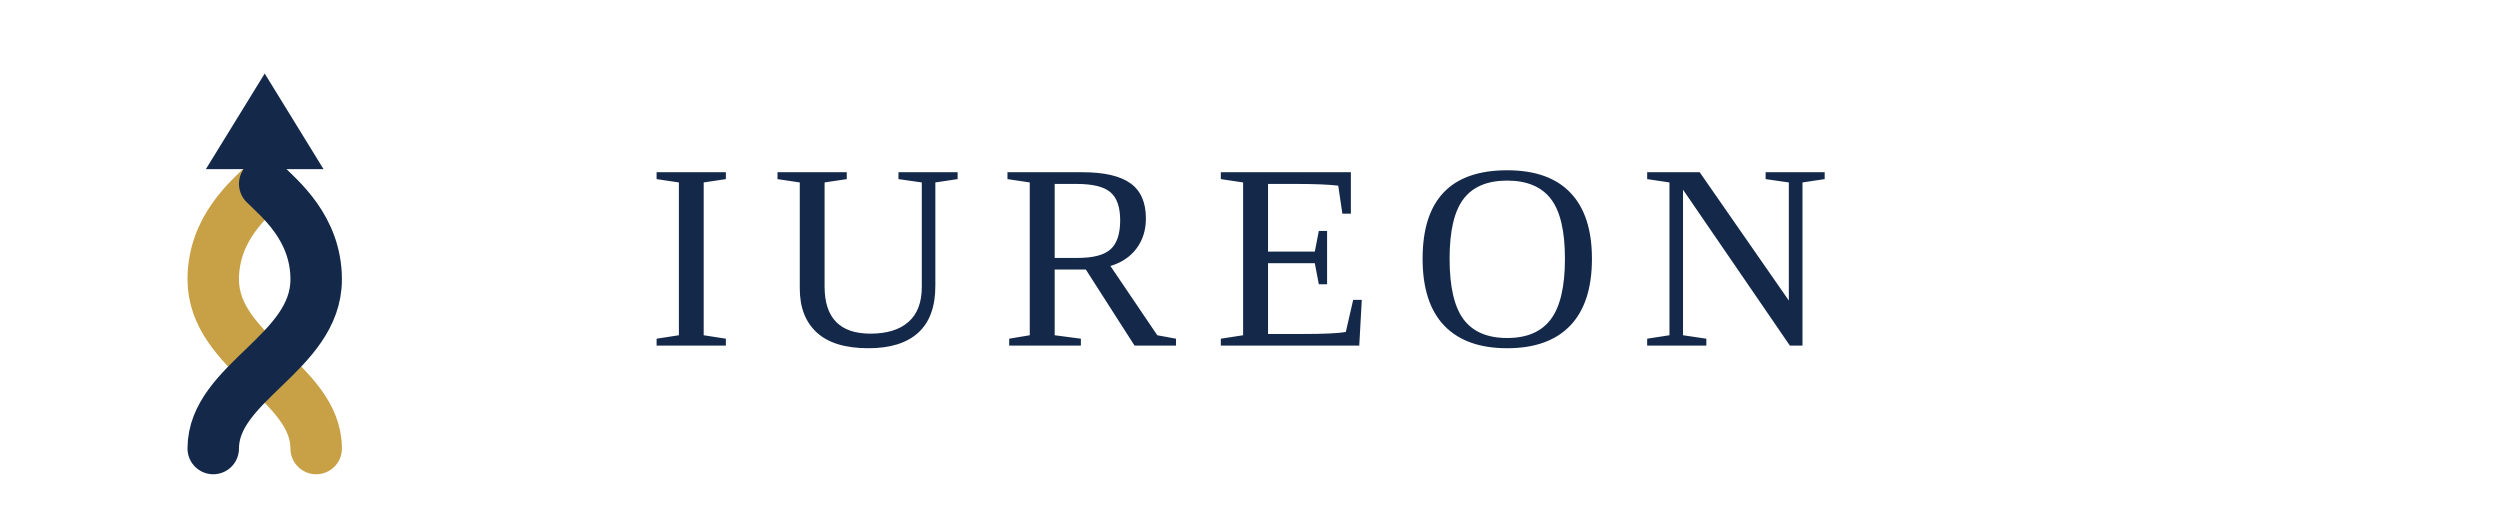
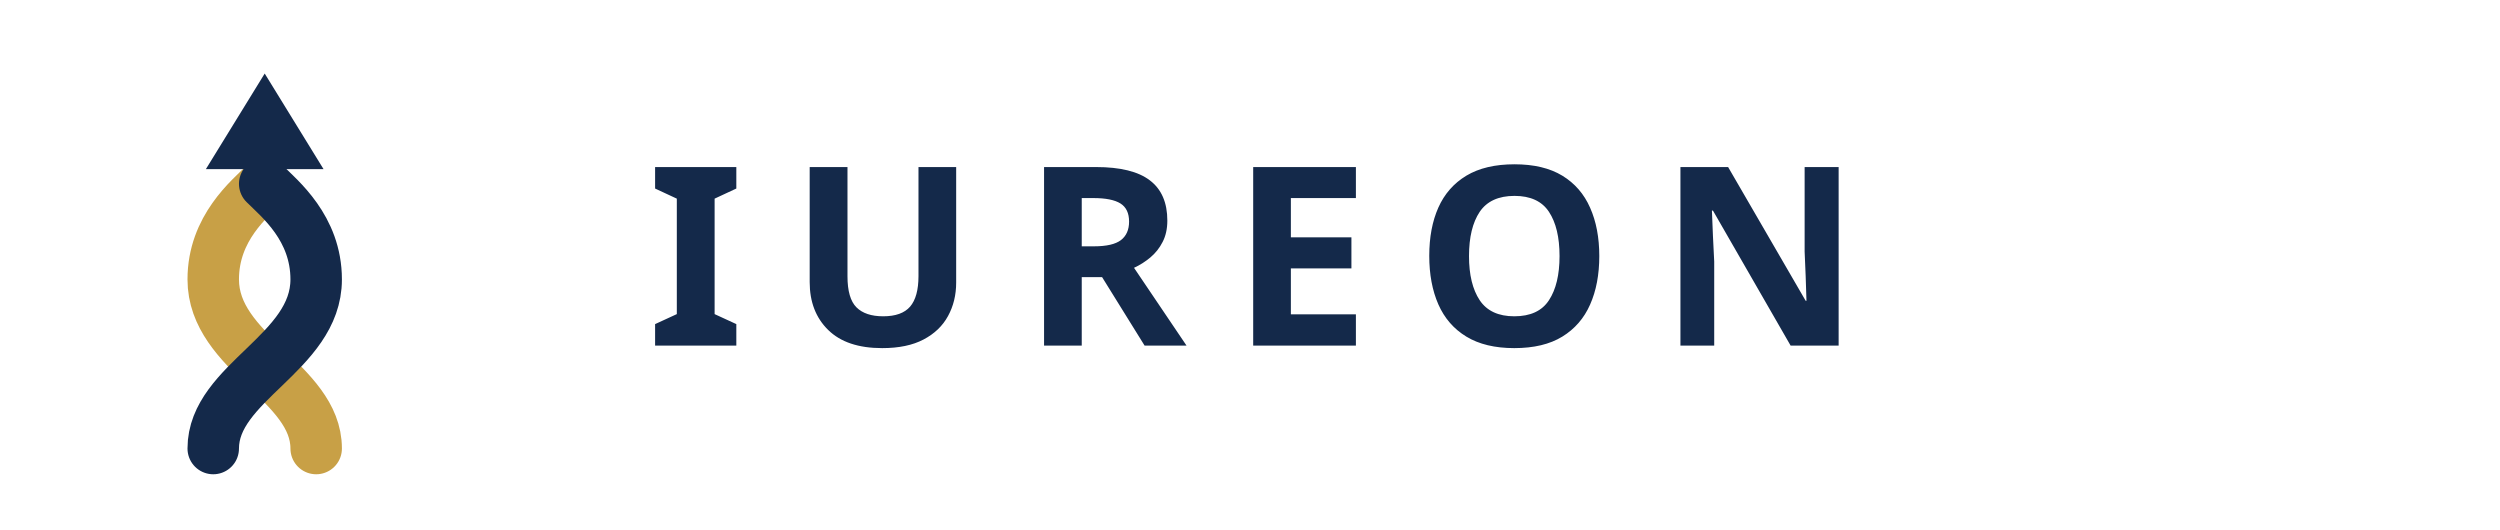
<svg xmlns="http://www.w3.org/2000/svg" viewBox="0 0 340 72" width="340" height="72" role="img" aria-label="Iureon">
  <g transform="translate(4 4)">
    <g fill="none" stroke-width="7" stroke-linecap="round" stroke-linejoin="round">
      <path d="M39 57C39 48 25 44 25 34C25 27 30 23 32 21" stroke="#C8A046" />
      <path d="M25 57C25 48 39 44 39 34C39 27 34 23 32 21" stroke="#14294A" />
    </g>
    <path d="M32 6L40 19H24Z" fill="#14294A" />
  </g>
-   <text x="88" y="47" font-family="Georgia, 'Times New Roman', serif" font-size="36" letter-spacing="5" fill="#14294A">IUREON</text>
+   <text x="88" y="47" font-family="'Plus Jakarta Sans', 'Segoe UI', system-ui, sans-serif" font-weight="700" font-size="34" letter-spacing="6" fill="#14294A">IUREON</text>
</svg>
